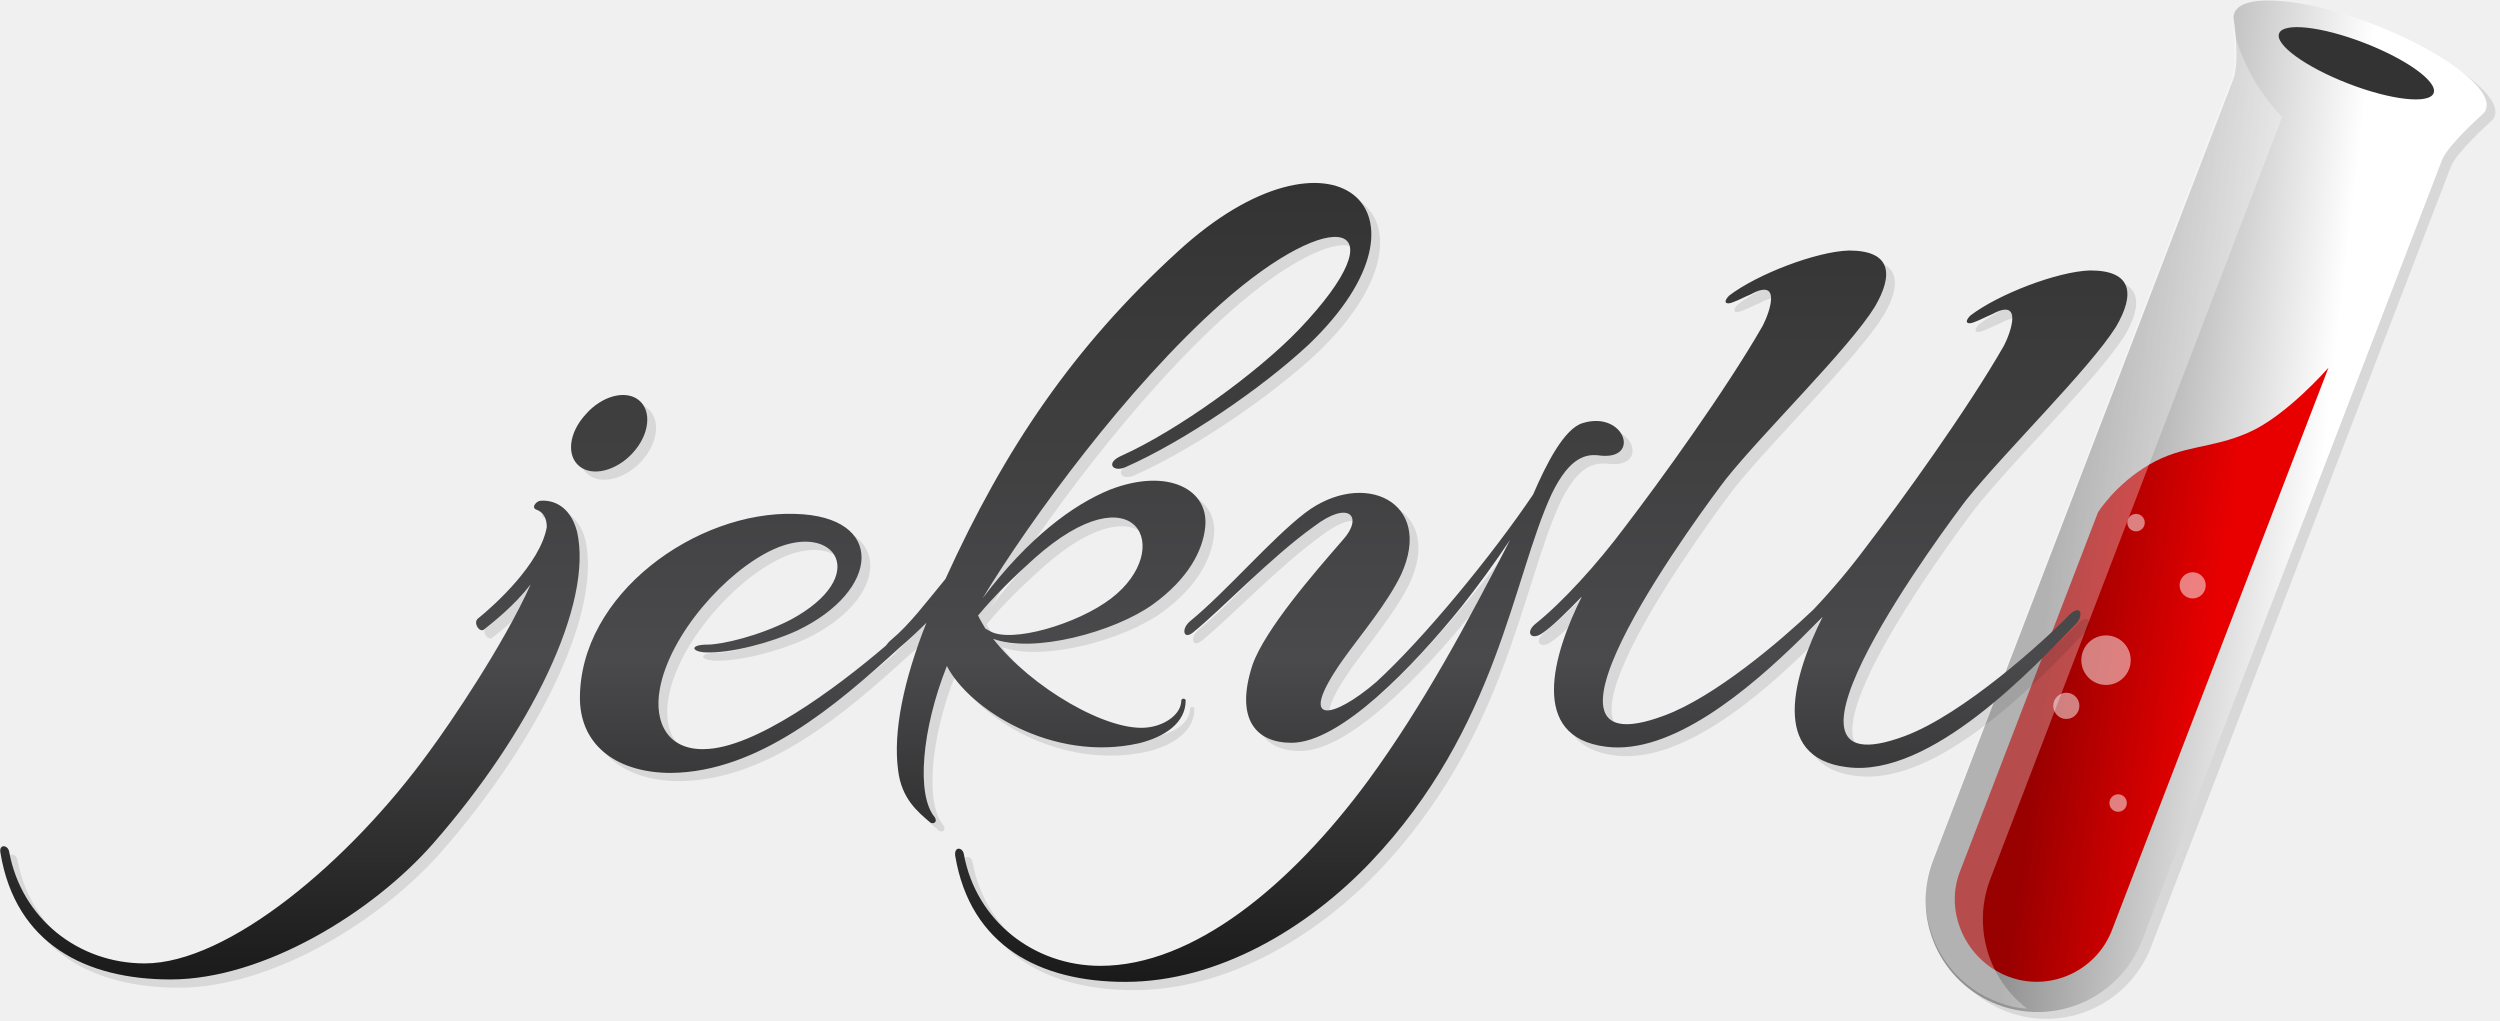
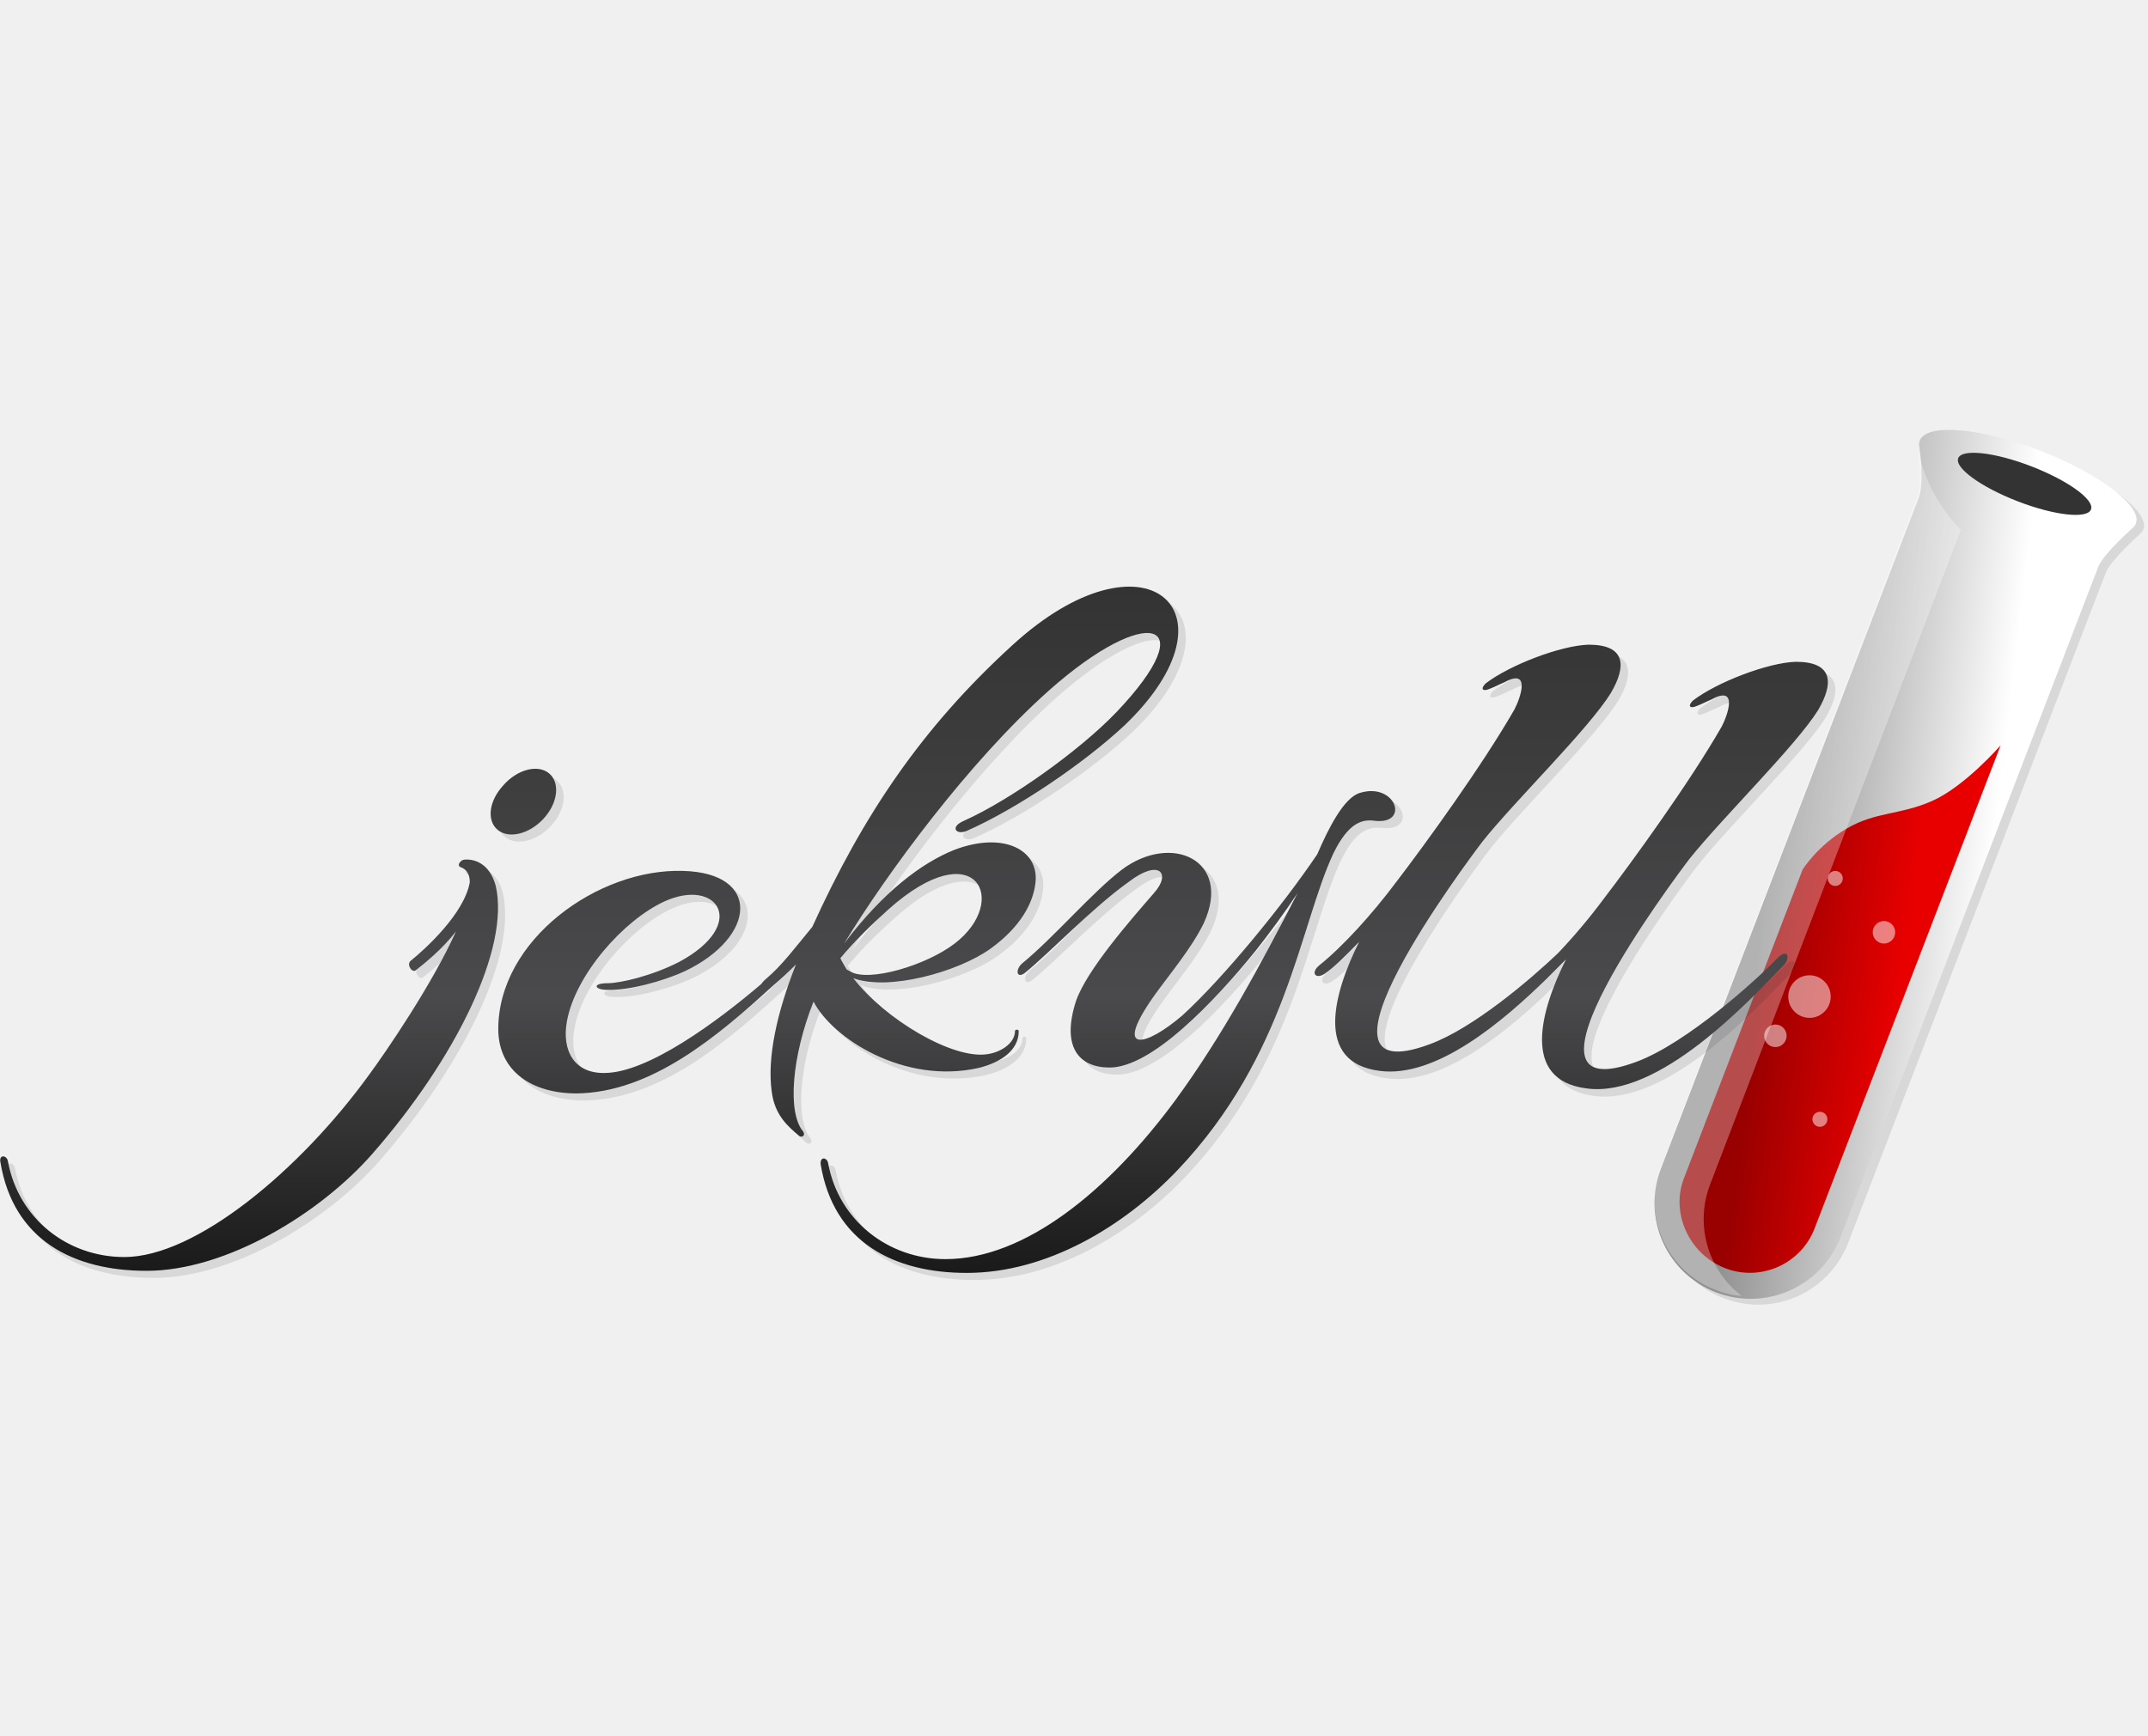
- <svg xmlns="http://www.w3.org/2000/svg" width="2500" height="1021" preserveAspectRatio="xMidYMid" viewBox="0 0 512 209">
+ <svg xmlns="http://www.w3.org/2000/svg" width="2500" height="2021" preserveAspectRatio="xMidYMid" viewBox="0 0 512 209">
  <defs>
    <linearGradient id="a" x1="23.962%" x2="68.784%" y1="46.043%" y2="55.602%">
      <stop offset="0%" stop-color="#919191" />
      <stop offset="100%" stop-color="#FFF" />
    </linearGradient>
    <linearGradient id="b" x1="26.427%" x2="67.132%" y1="42.381%" y2="51.906%">
      <stop offset="0%" stop-color="#900" />
      <stop offset="100%" stop-color="#E80000" />
    </linearGradient>
    <linearGradient id="c" x1="50%" x2="50%" y1="99.822%" y2="-.044%">
      <stop offset="0%" stop-color="#1A1A1A" />
      <stop offset="40.26%" stop-color="#4A4A4C" />
      <stop offset="100%" stop-color="#333" />
    </linearGradient>
  </defs>
  <path d="M459.303 4.292c-.1.399-.1.798 0 1.197 0 0 1.297 8.484-.2 12.276l-61.48 159.988c-4.391 11.777 1.497 24.851 13.274 29.343 11.777 4.49 24.852-1.298 29.543-12.975l61.48-159.988c1.197-3.094 8.084-9.182 8.084-9.182.3-.3.599-.599.798-.898v-.1c0-.1.1-.1.1-.2 1.597-4.091-8.683-11.876-22.855-17.365C473.874.898 461-.2 459.403 3.992c0 0-.1.1-.1.3z" opacity=".1" />
  <path fill="url(#a)" d="M63.276 2.894c-.1.4-.1.799 0 1.198 0 0 1.298 8.483-.2 12.276L1.597 176.356c-4.39 11.777 1.498 24.851 13.275 29.342 11.777 4.491 24.851-1.297 29.542-12.974l61.48-159.988c1.198-3.094 8.084-9.182 8.084-9.182.3-.3.6-.599.799-.898v-.1c0-.1.1-.1.1-.2 1.597-4.092-8.683-11.876-22.856-17.366C77.848-.499 64.973-1.597 63.376 2.595c0 .1 0 .2-.1.3z" transform="translate(394.23)" />
  <path fill="url(#b)" d="M82.639 75.253L38.225 190.628c-3.293 8.284-12.775 12.575-21.258 9.282-8.484-3.294-12.975-12.975-9.88-21.259l28.344-73.756s3.493-5.689 10.48-9.78c6.986-4.093 12.675-3.195 20.36-6.588 7.784-3.393 16.368-13.274 16.368-13.274z" transform="translate(394.23)" />
  <path fill="#333" d="M498.406 19.019c.885-2.309-5.483-6.916-14.222-10.29-8.74-3.374-16.542-4.238-17.426-1.93-.885 2.309 5.483 6.915 14.222 10.29 8.74 3.374 16.542 4.238 17.426 1.93z" />
  <path fill="#FFF" d="M457.093 4.08s1.289 8.46-.199 12.242l-61.078 159.537c-4.362 11.743 1.488 24.781 13.188 29.26 1.983.796 4.065 1.293 6.147 1.393a23.035 23.035 0 0 1-7.635-26.274l59.889-156.352s-8.23-7.664-10.312-19.806z" opacity=".3" />
  <g fill="#FFF" opacity=".5" transform="translate(420.01 104.5)">
    <ellipse cx="17.451" cy="2.488" rx="1.785" ry="1.791" />
    <ellipse cx="29.052" cy="15.327" rx="2.677" ry="2.687" />
    <ellipse cx="11.303" cy="30.653" rx="5.057" ry="5.076" />
    <ellipse cx="3.173" cy="40.009" rx="2.677" ry="2.687" />
    <ellipse cx="13.782" cy="59.913" rx="1.785" ry="1.791" />
  </g>
  <path d="M120.465 97.135c2.694 2.19 7.585.896 10.878-2.687 3.494-3.782 3.993-8.658 1.298-10.848-2.695-2.19-7.585-.896-10.879 2.886-3.493 3.782-4.092 8.56-1.297 10.65zm-8.084 7.066c-.7 0-1.997 1.294-.899 1.792 1.497.497 2.196 1.791 2.196 3.583-1.297 7.464-10.58 15.924-14.172 18.81-.899.895.399 2.886 1.297 2.19 1.996-1.593 6.188-4.877 9.581-9.256-5.589 12.44-16.567 28.563-20.759 34.236-16.368 22.592-41.22 43.392-58.286 43.392-13.674 0-25.25-9.256-27.746-22.79-.2-1.494-2.196-1.792-1.797.198 3.094 18.611 17.466 25.876 34.832 25.876 19.063 0 41.42-13.734 53.795-27.866 19.961-22.791 32.836-49.066 29.443-63.895-1.397-5.473-5.29-6.37-7.485-6.27zm122.66 49.663c5.29-1.294 9.581-4.18 9.581-8.758 0-.498-.898-.498-.898 0 0 2.687-3.094 4.976-6.587 5.474-8.184 1.293-24.353-8.261-31.938-18.114 8.184 3.085 24.852-1.393 32.736-7.066 7.286-5.275 10.18-11.047 10.68-15.725.898-7.763-7.586-12.34-19.463-7.763-7.585 3.086-16.667 9.754-26.148 22.294 9.98-16.422 29.642-43.293 48.904-60.411 23.454-20.8 37.028-16.82 15.969 5.275-8.683 9.056-25.051 20.8-36.33 25.876-3.492 1.493-1.796 3.483.7 2.388 11.976-5.274 27.945-16.123 37.626-25.18 28.544-27.368 4.69-47.97-26.848-19.008-21.458 19.705-35.43 40.307-47.607 67.079-4.191 5.075-7.285 9.255-11.078 12.44-.5.398-.798.796-1.098 1.195-10.48 8.957-26.947 21.099-37.227 21.198-7.286.2-10.38-5.275-9.082-12.34 1.996-11.048 13.473-24.086 23.254-28.564 12.675-5.773 20.16 5.474 3.493 14.43-6.387 3.285-13.972 5.076-17.066 5.076-3.593 0-3.294 1.493-.2 1.593 5.09.199 13.274-1.99 18.664-4.479 17.066-8.16 18.164-23.388-.4-23.885-20.16-.697-44.313 16.421-44.113 38.018.2 9.753 7.984 15.028 18.663 15.028 17.865-.2 33.734-13.735 46.809-25.677 1.896-1.593 3.692-3.285 5.489-5.076-4.591 11.545-6.887 22.293-5.789 30.255.699 5.773 3.992 8.46 6.587 10.65.5.397 1.597 0 .899-1.096-3.793-4.478-2.695-17.914 2.495-30.951 4.391 8.758 21.458 19.805 39.323 15.824zm-21.458-37.72c20.86-18.61 29.043-1.99 15.769 8.161-6.887 5.275-20.56 9.256-24.851 6.668l-.899-.497c-.499-.896-1.098-1.792-1.497-2.687 3.493-4.28 7.486-8.062 11.478-11.645zm115.973-21.198c8.384.895 4.89-9.256-3.593-6.668-3.792 1.094-7.485 8.36-10.18 14.63-8.383 12.44-22.356 29.459-32.137 38.416-8.683 7.464-16.667 9.455-6.887-4.479 3.993-5.573 9.083-11.545 11.977-17.516 6.887-15.028-7.785-21.696-19.662-12.64-6.886 5.275-16.168 16.123-23.454 22.095-1.996 1.592-1.497 3.98.5 2.388 5.788-4.677 15.968-15.426 24.751-21.696 7.286-5.573 10.18-1.99 5.988 2.687-5.788 6.668-15.969 18.313-18.563 25.677-3.593 11.048.698 15.924 7.984 15.924 9.98 0 24.851-15.525 34.832-27.866 3.293-4.18 6.886-9.057 9.98-13.735-8.683 16.82-17.765 33.838-29.043 49.265-15.969 21.696-35.93 38.018-54.893 38.018-13.673 0-25.45-9.256-27.945-22.791-.2-1.493-1.996-1.792-1.797.199 3.094 18.61 17.466 25.876 34.832 25.876 19.063 0 37.427-11.047 50.302-24.582 25.95-27.37 29.043-58.122 37.028-75.34 3.792-7.862 7.186-8.16 9.98-7.862zM435.15 68.67c3.793-6.469 3.593-11.544-5.29-11.544-6.687.199-18.863 4.876-24.552 9.255-1.297 1.294-.698 1.99.899 1.294 1.097-.398 2.395-1.095 3.593-1.592 6.387-3.484 3.792 3.782 2.395 6.469-7.585 13.237-21.059 31.847-28.145 41.103a140.677 140.677 0 0 1-10.879 12.938c-6.787 6.47-20.26 17.915-30.54 21.696-33.036 12.341 9.082-43.79 12.575-48.368 7.785-9.753 25.25-26.772 30.54-35.331 3.793-6.47 3.594-11.545-5.29-11.545-6.686.2-18.862 4.877-24.551 9.256-1.298 1.294-.699 1.99.898 1.294 1.098-.398 2.395-1.095 3.593-1.593 6.388-3.483 3.793 3.782 2.395 6.47-7.585 13.236-21.058 31.847-28.145 41.103-5.788 7.763-12.874 15.525-18.364 19.904-2.195 1.792-.898 3.484 1.298 1.991 1.996-1.294 4.89-4.18 8.184-7.564-5.989 11.943-10.879 28.763 4.89 30.753 13.474 1.791 29.443-11.843 39.822-21.995l3.693-3.682.898-.896c-5.988 11.943-10.878 28.763 4.89 30.753 17.267 2.389 38.725-20.8 47.01-29.36 1.596-1.592 1.097-4.379-1.598-1.592-4.89 5.076-21.458 20.104-33.434 24.582-33.036 12.341 9.082-43.79 12.575-48.368 7.885-9.952 25.35-26.971 30.64-35.43z" opacity=".1" />
  <path fill="url(#c)" d="M118.668 95.443c2.695 2.19 7.585.896 10.879-2.687 3.493-3.782 3.992-8.658 1.297-10.848-2.694-2.19-7.585-.896-10.878 2.886-3.493 3.782-3.993 8.46-1.298 10.65zm-7.984 7.067c-.699 0-1.996 1.293-.898 1.791 1.497.498 2.195 1.791 2.195 3.583-1.297 7.464-10.58 15.924-14.172 18.81-.898.896.4 2.886 1.297 2.19 1.997-1.593 6.188-4.877 9.582-9.256-5.59 12.44-16.568 28.563-20.76 34.236-16.368 22.592-41.22 43.392-58.286 43.392-13.673 0-25.25-9.256-27.746-22.79-.2-1.494-2.195-1.792-1.796.198 3.094 18.611 17.466 25.876 34.832 25.876 19.063 0 41.419-13.734 53.795-27.866 19.96-22.791 32.836-49.065 29.442-63.894-1.497-5.574-5.29-6.47-7.485-6.27zm122.56 49.662c5.29-1.294 9.582-4.18 9.582-8.758 0-.498-.899-.498-.899 0 0 2.687-3.093 4.976-6.587 5.474-8.184 1.293-24.352-8.26-31.937-18.114 8.184 3.086 24.851-1.393 32.736-7.066 7.286-5.275 10.18-11.047 10.679-15.725.898-7.763-7.585-12.34-19.462-7.763-7.585 3.086-16.668 9.754-26.149 22.294 9.98-16.422 29.642-43.293 48.905-60.411 23.454-20.8 37.027-16.82 15.968 5.275-8.683 9.056-25.05 20.8-36.329 25.876-3.493 1.493-1.796 3.483.699 2.388 11.977-5.274 27.945-16.122 37.626-25.18 28.545-27.368 4.691-47.97-26.847-19.008-21.458 19.606-35.43 40.307-47.607 67.079-4.192 5.076-7.286 9.256-11.079 12.44-.499.398-.798.797-1.097 1.195-10.48 8.957-26.948 21.099-37.228 21.198-7.285.2-10.38-5.275-9.082-12.34 1.996-11.048 13.474-24.086 23.255-28.564 12.675-5.772 20.16 5.474 3.493 14.43-6.388 3.285-13.973 5.077-17.067 5.077-3.593 0-3.293 1.492-.2 1.592 5.09.199 13.275-1.99 18.664-4.479 17.067-8.16 18.165-23.388-.4-23.885-20.16-.697-44.313 16.421-44.113 38.018.2 9.753 7.984 15.028 18.664 15.028 17.865-.2 33.734-13.734 46.808-25.677 1.896-1.593 3.693-3.285 5.49-5.076-4.592 11.545-6.887 22.293-5.79 30.255.7 5.773 3.993 8.46 6.588 10.65.499.397 1.597 0 .898-1.095-3.792-4.479-2.695-17.915 2.495-30.952 4.491 8.758 21.558 19.805 39.323 15.824zm-21.458-37.82c20.86-18.61 29.044-1.99 15.77 8.162-6.887 5.275-20.56 9.256-24.852 6.668l-.898-.498c-.5-.895-1.098-1.791-1.497-2.687 3.493-4.18 7.485-8.061 11.477-11.644zM327.76 93.255c8.383.896 4.89-9.256-3.593-6.668-3.793 1.094-7.486 8.36-10.18 14.63-8.384 12.44-22.357 29.459-32.137 38.416-8.684 7.464-16.668 9.455-6.887-4.479 3.992-5.573 9.082-11.544 11.977-17.516 6.886-15.028-7.785-21.696-19.662-12.64-6.887 5.275-16.168 16.123-23.454 22.095-1.996 1.592-1.497 3.98.499 2.388 5.789-4.677 15.969-15.426 24.751-21.696 7.286-5.573 10.18-1.99 5.989 2.687-5.789 6.669-15.969 18.313-18.564 25.678-3.593 11.047.699 15.923 7.984 15.923 9.98 0 24.852-15.525 34.832-27.866 3.294-4.18 6.887-9.057 9.98-13.735-8.682 16.82-17.764 33.839-29.042 49.265-15.97 21.696-35.93 38.018-54.893 38.018-13.673 0-25.45-9.256-27.946-22.791-.2-1.493-1.996-1.792-1.796.199 3.094 18.61 17.466 25.876 34.832 25.876 19.063 0 37.427-11.047 50.302-24.582 25.949-27.37 29.043-58.122 37.027-75.34 3.793-7.862 7.286-8.26 9.98-7.862zM433.354 66.88c3.792-6.469 3.593-11.545-5.29-11.545-6.687.2-18.863 4.877-24.552 9.256-1.298 1.294-.699 1.99.898 1.294 1.098-.398 2.395-1.095 3.593-1.593 6.388-3.483 3.793 3.782 2.395 6.47-7.585 13.236-21.058 31.847-28.145 41.103a140.677 140.677 0 0 1-10.878 12.938c-6.787 6.469-20.26 17.914-30.54 21.696-33.036 12.341 9.082-43.79 12.575-48.369 7.785-9.753 25.25-26.771 30.54-35.33 3.793-6.47 3.593-11.545-5.29-11.545-6.687.199-18.863 4.876-24.552 9.255-1.297 1.294-.698 1.991.899 1.294 1.097-.398 2.395-1.094 3.593-1.592 6.387-3.483 3.792 3.782 2.395 6.469-7.585 13.237-21.059 31.848-28.145 41.103-5.789 7.763-12.875 15.526-18.364 19.905-2.196 1.791-.898 3.483 1.297 1.99 1.996-1.293 4.89-4.18 8.184-7.563-5.988 11.943-10.879 28.762 4.89 30.753 13.474 1.791 29.443-11.844 39.823-21.995l3.693-3.683.898-.895c-5.988 11.943-10.879 28.762 4.89 30.753 17.267 2.388 38.725-20.8 47.009-29.36 1.596-1.592 1.097-4.379-1.597-1.592-4.89 5.075-21.458 20.103-33.435 24.582-33.035 12.341 9.082-43.79 12.575-48.369 7.985-9.952 25.35-26.97 30.64-35.43z" />
</svg>
